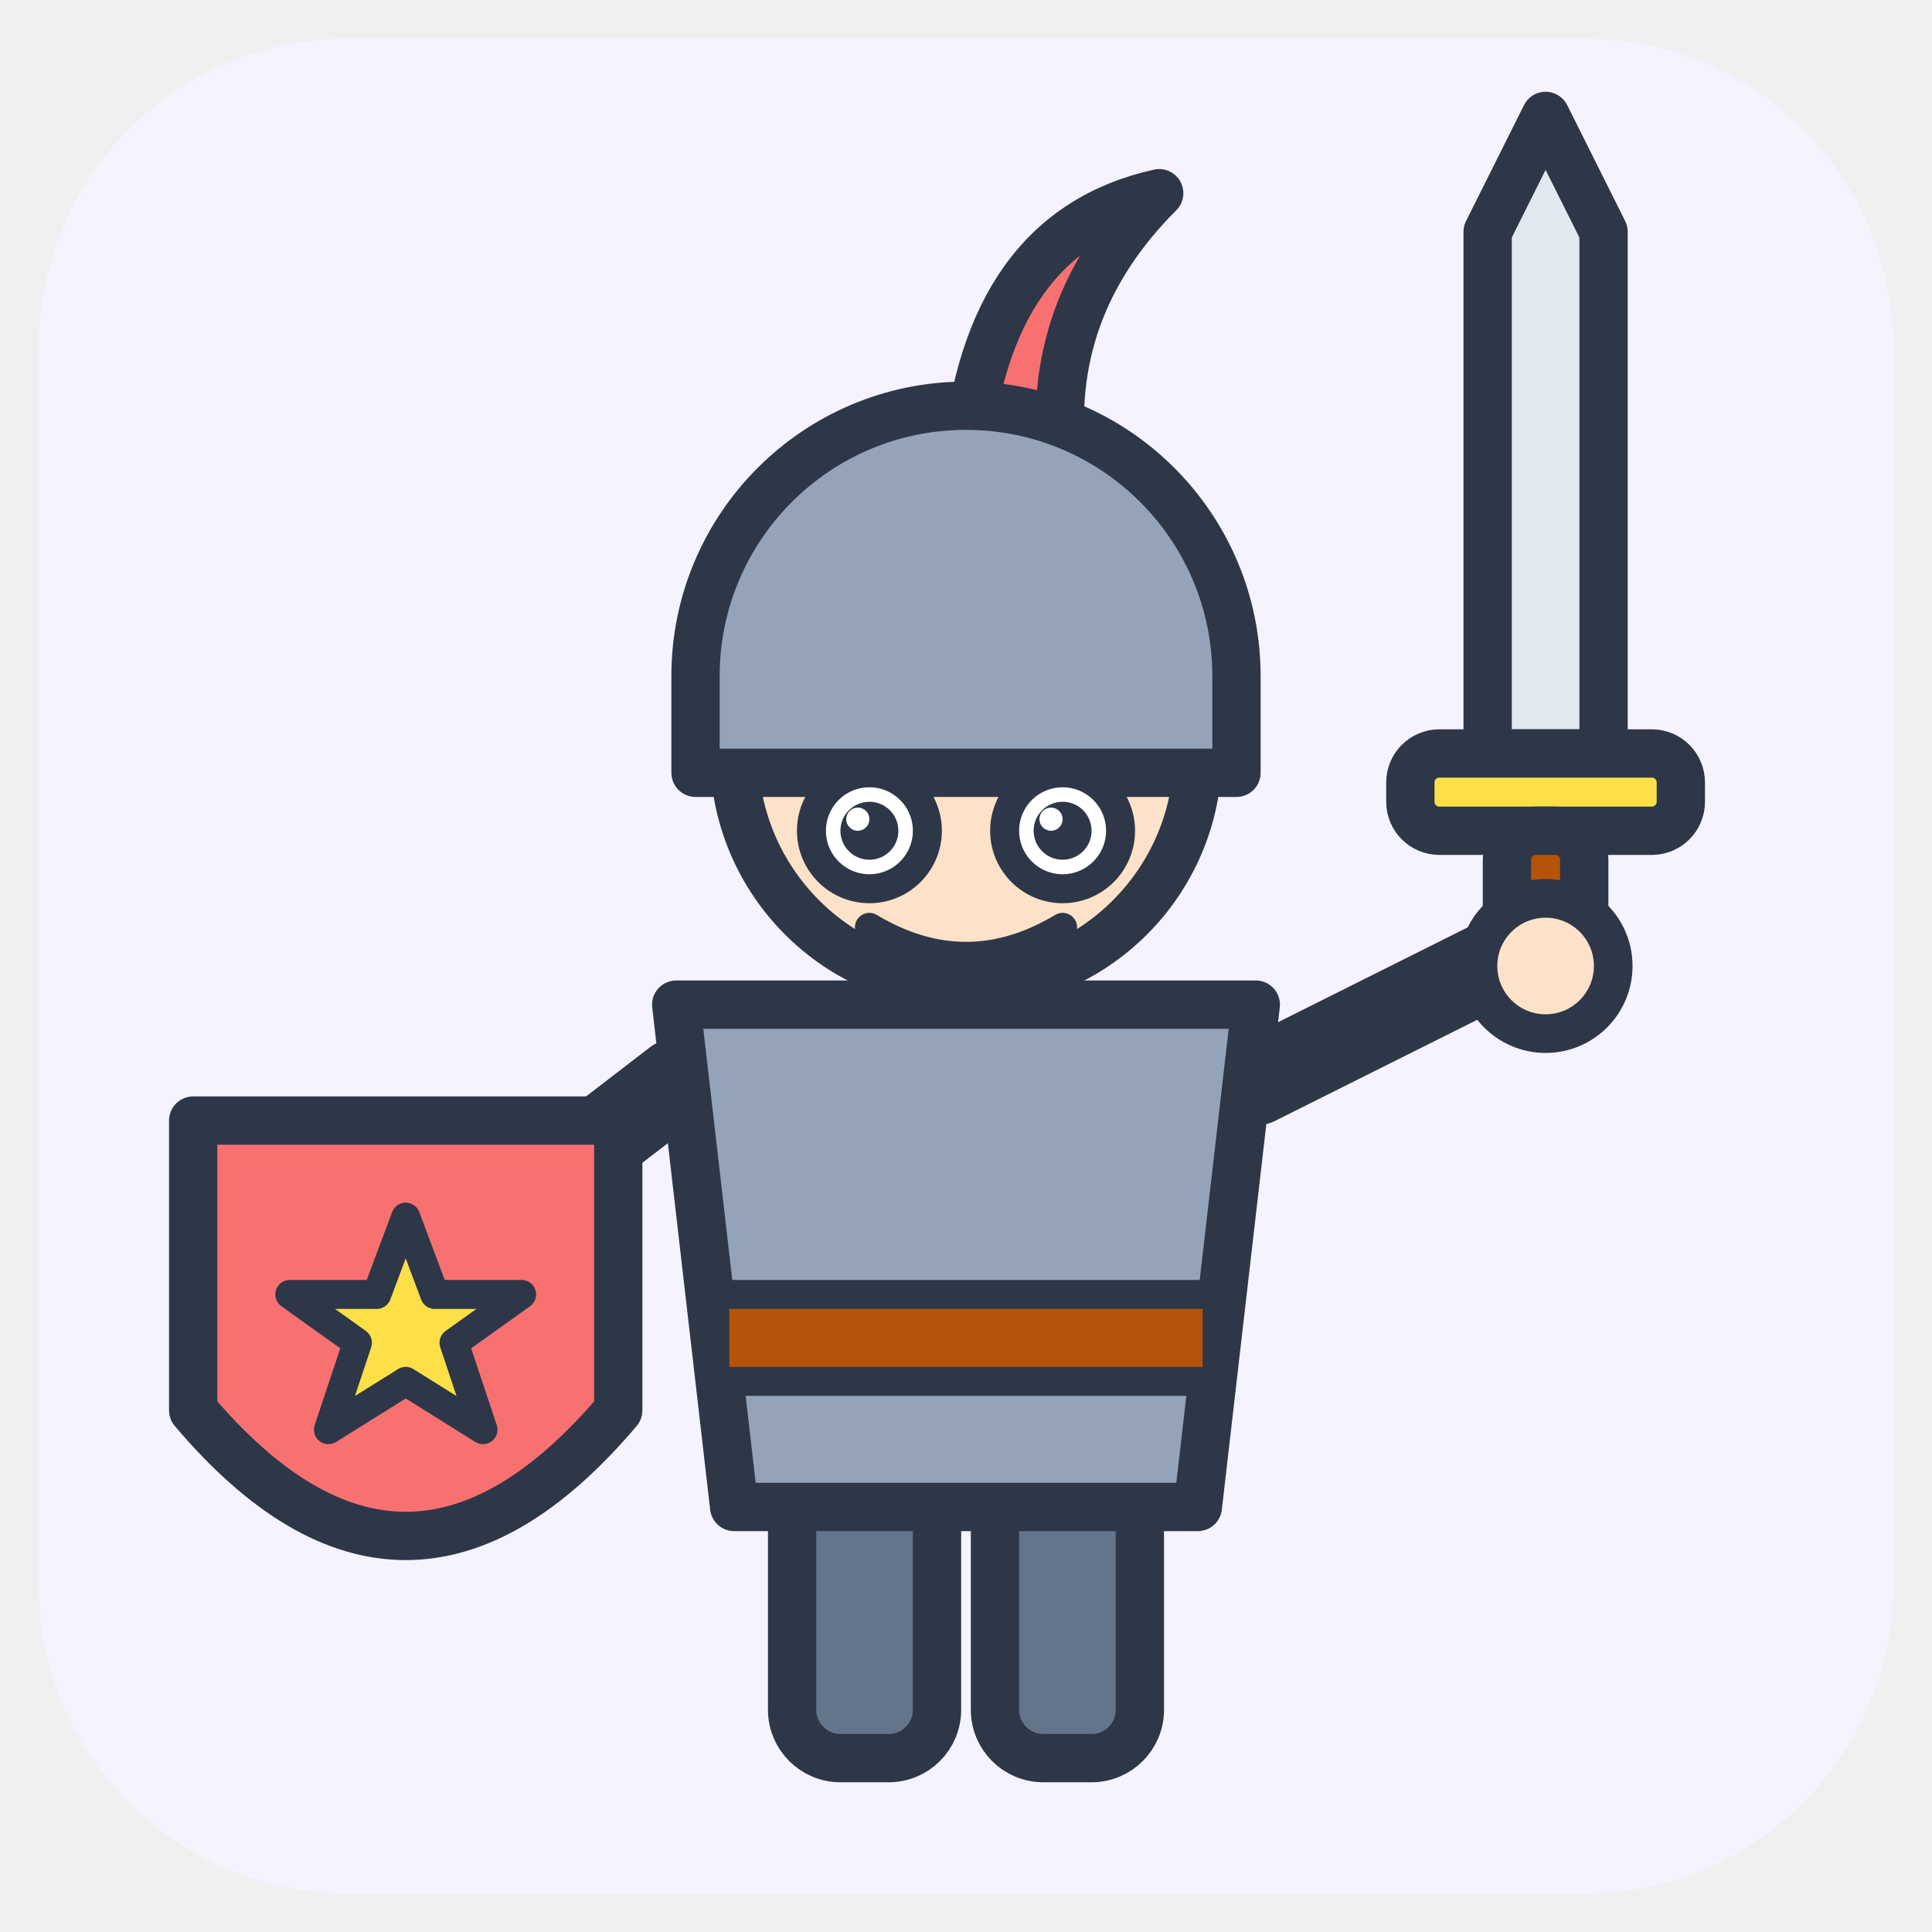
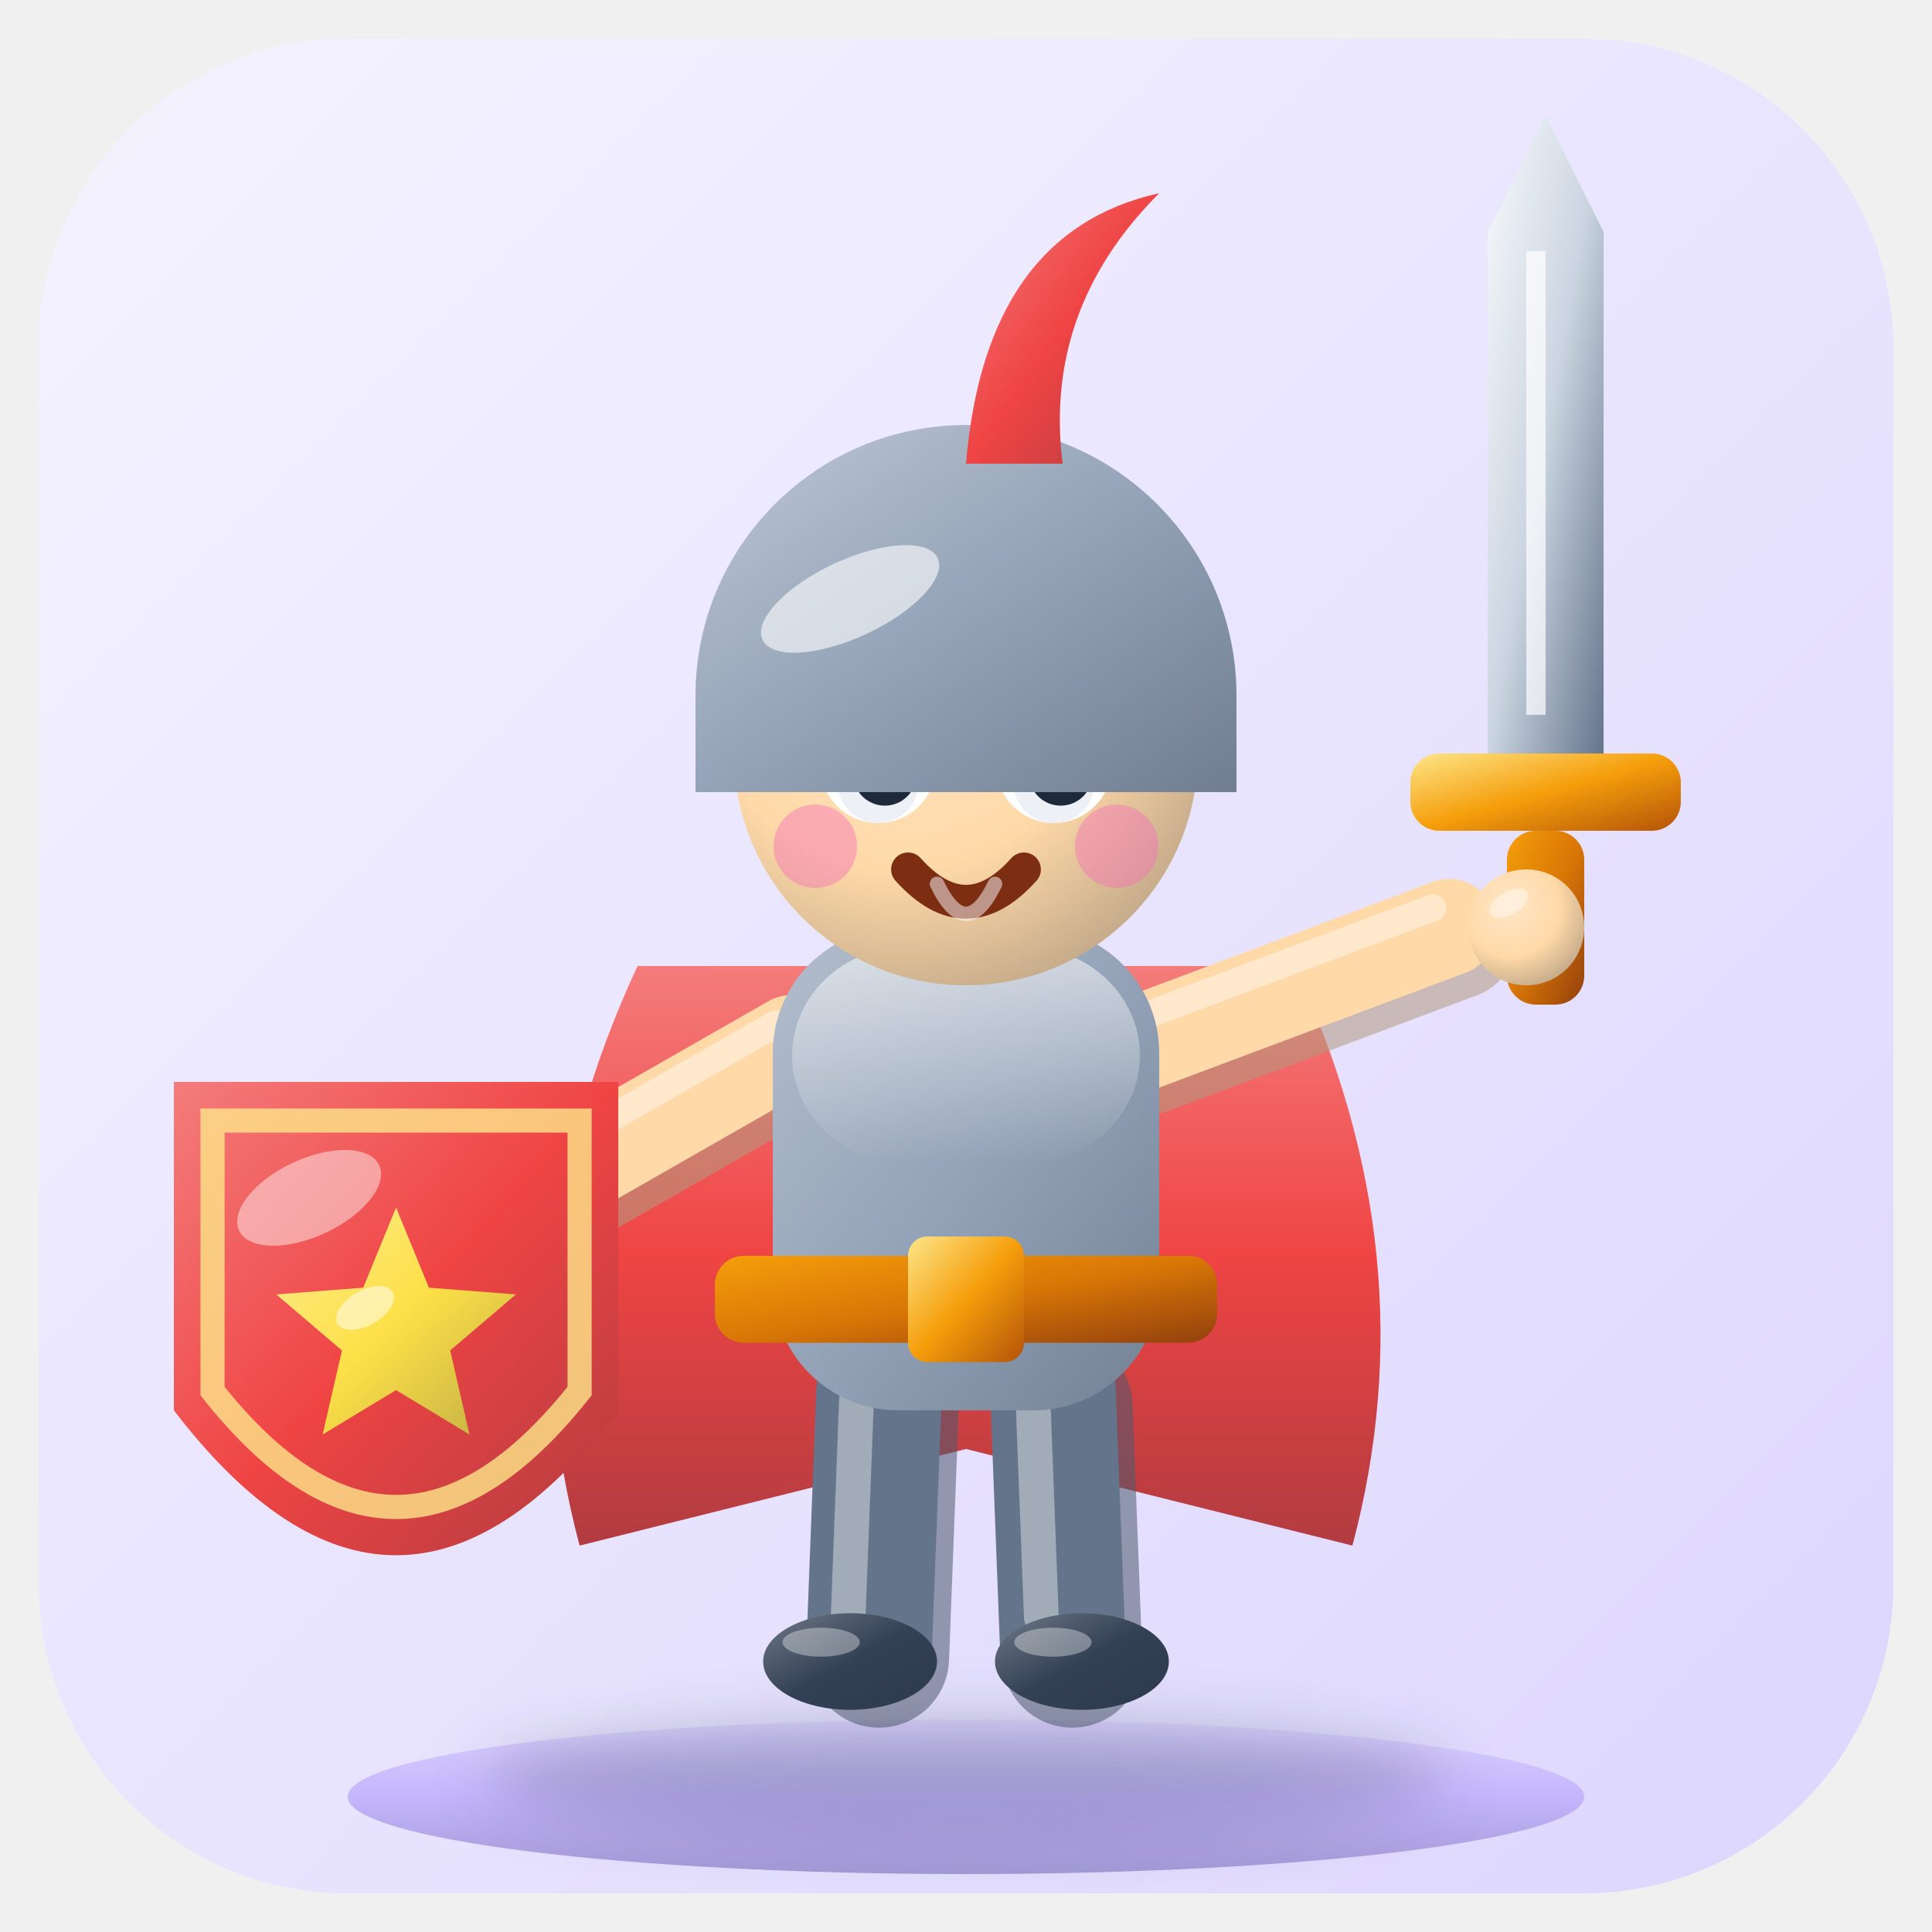
<svg xmlns="http://www.w3.org/2000/svg" viewBox="0 0 200 200" role="img" aria-label="אמיץ">
-   <rect x="4" y="4" width="192" height="192" rx="32" fill="#F5F3FF" />
-   <g stroke="#2D3748" stroke-width="5" stroke-linejoin="round" stroke-linecap="round">
-     <rect x="82" y="150" width="15" height="32" rx="5" fill="#64748B" />
-     <rect x="103" y="150" width="15" height="32" rx="5" fill="#64748B" />
-     <path d="M70 112 L44 132 M130 112 L158 98" stroke-width="9" />
-     <path d="M70 104 L130 104 L124 156 L76 156 Z" fill="#94A3B8" />
-     <rect x="74" y="134" width="52" height="9" fill="#B45309" stroke-width="3" />
-     <path d="M154 24 L160 12 L166 24 L166 78 L154 78 Z" fill="#E2E8F0" />
-     <rect x="146" y="78" width="28" height="8" rx="3" fill="#FDE047" />
-     <rect x="156" y="86" width="8" height="18" rx="3" fill="#B45309" />
-     <circle cx="160" cy="100" r="7" fill="#FDE1C8" stroke-width="4" />
-     <path d="M20 116 L64 116 L64 146 Q42 172 20 146 Z" fill="#F87171" />
-     <path d="M42 126 L45 134 L54 134 L47 139 L50 148 L42 143 L34 148 L37 139 L30 134 L39 134 Z" fill="#FDE047" stroke-width="3" />
-     <path d="M100 48 Q102 24 120 20 Q108 32 110 48 Z" fill="#F87171" />
-     <circle cx="100" cy="78" r="24" fill="#FDE1C8" />
-     <path d="M72 70 A28 28 0 0 1 128 70 L128 80 L72 80 Z" fill="#94A3B8" />
-     <circle cx="90" cy="86" r="6" fill="#fff" stroke-width="3" />
-     <circle cx="90" cy="86" r="3" fill="#2D3748" stroke="none" />
-     <circle cx="88.8" cy="84.8" r="1.2" fill="#fff" stroke="none" />
-     <circle cx="110" cy="86" r="6" fill="#fff" stroke-width="3" />
-     <circle cx="110" cy="86" r="3" fill="#2D3748" stroke="none" />
-     <circle cx="108.8" cy="84.8" r="1.2" fill="#fff" stroke="none" />
-     <path d="M90 96 Q100 102 110 96" fill="none" stroke-width="3" />
+   <defs>
+     <linearGradient id="brave-scared-word-g0" x1="0" y1="0" x2="1" y2="1">
+       <stop offset="0" stop-color="#F5F3FF" />
+       <stop offset="1" stop-color="#DDD6FE" />
+     </linearGradient>
+     <linearGradient id="brave-scared-word-g1" x1="0" y1="0" x2="0" y2="1">
+       <stop offset="0" stop-color="#dcd3fe" />
+       <stop offset=".5" stop-color="#C4B5FD" />
+       <stop offset="1" stop-color="#a399d5" />
+     </linearGradient>
+     <linearGradient id="brave-scared-word-g2" x1="0" y1="0" x2="1" y2="1">
+       <stop offset="0" stop-color="#F8FAFC" />
+       <stop offset="0.5" stop-color="#CBD5E1" />
+       <stop offset="1" stop-color="#64748B" />
+     </linearGradient>
+     <linearGradient id="brave-scared-word-g3" x1="0" y1="0" x2="1" y2="1">
+       <stop offset="0" stop-color="#FDE68A" />
+       <stop offset="0.5" stop-color="#F59E0B" />
+       <stop offset="1" stop-color="#B45309" />
+     </linearGradient>
+     <linearGradient id="brave-scared-word-g4" x1="0" y1="0" x2="1" y2="1">
+       <stop offset="0" stop-color="#F59E0B" />
+       <stop offset="0.5" stop-color="#D97706" />
+       <stop offset="1" stop-color="#92400E" />
+     </linearGradient>
+     <linearGradient id="brave-scared-word-g5" x1="0" y1="0" x2="0" y2="1">
+       <stop offset="0" stop-color="#f47c7c" />
+       <stop offset=".5" stop-color="#EF4444" />
+       <stop offset="1" stop-color="#b13c40" />
+     </linearGradient>
+     <linearGradient id="brave-scared-word-g6" x1="0" y1="0" x2="1" y2="1">
+       <stop offset="0" stop-color="#707a88" />
+       <stop offset=".5" stop-color="#334155" />
+       <stop offset="1" stop-color="#2d3a4d" />
+     </linearGradient>
+     <linearGradient id="brave-scared-word-g7" x1="0" y1="0" x2="1" y2="1">
+       <stop offset="0" stop-color="#b4bfcd" />
+       <stop offset=".5" stop-color="#94A3B8" />
+       <stop offset="1" stop-color="#738194" />
+     </linearGradient>
+     <linearGradient id="brave-scared-word-g8" x1="0" y1="0" x2="0" y2="1">
+       <stop offset="0" stop-color="#fff" stop-opacity="0.55" />
+       <stop offset="1" stop-color="#fff" stop-opacity="0" />
+     </linearGradient>
+     <radialGradient id="brave-scared-word-g9" cx="0.36" cy="0.32" r="0.78">
+       <stop offset="0" stop-color="#ffe6c6" />
+       <stop offset=".55" stop-color="#FFD9A8" />
+       <stop offset="1" stop-color="#bca486" />
+     </radialGradient>
+     <linearGradient id="brave-scared-word-g10" x1="0" y1="0" x2="1" y2="1">
+       <stop offset="0" stop-color="#bfc8d4" />
+       <stop offset=".5" stop-color="#94A3B8" />
+       <stop offset="1" stop-color="#717e91" />
+     </linearGradient>
+     <linearGradient id="brave-scared-word-g11" x1="0" y1="0" x2="1" y2="1">
+       <stop offset="0" stop-color="#f47c7c" />
+       <stop offset=".5" stop-color="#EF4444" />
+       <stop offset="1" stop-color="#b13c40" />
+     </linearGradient>
+     <linearGradient id="brave-scared-word-g12" x1="0" y1="0" x2="1" y2="1">
+       <stop offset="0" stop-color="#feec91" />
+       <stop offset=".5" stop-color="#FDE047" />
+       <stop offset="1" stop-color="#bfad43" />
+     </linearGradient>
+     <filter id="brave-scared-word-blur" x="-30%" y="-60%" width="160%" height="220%">
+       <feGaussianBlur stdDeviation="3" />
+     </filter>
+   </defs>
+   <rect x="4" y="4" width="192" height="192" rx="32" fill="url(#brave-scared-word-g0)" />
+   <ellipse cx="100" cy="186" rx="64" ry="8" fill="url(#brave-scared-word-g1)" />
+   <ellipse cx="100" cy="184" rx="50" ry="6" fill="#1E293B" opacity="0.22" filter="url(#brave-scared-word-blur)" />
+   <g transform="translate(160 12)">
+     <path d="M-6 12 L0 0 L6 12 V66 H-6 Z" fill="url(#brave-scared-word-g2)" />
+     <path d="M-1 14 V62" stroke="#fff" stroke-width="2" opacity=".7" />
+     <rect x="-14" y="66" width="28" height="8" rx="3" fill="url(#brave-scared-word-g3)" />
+     <rect x="-4" y="74" width="8" height="18" rx="3" fill="url(#brave-scared-word-g4)" />
  </g>
+   <path d="M66 100 Q52 130 60 160 L100 150 L140 160 Q148 130 134 100 Z" fill="url(#brave-scared-word-g5)" />
+   <g transform="translate(100 78)">
+     <path d="M-18 30 L-46 46" fill="none" stroke="#b19b80" stroke-width="11.5" stroke-linecap="round" stroke-linejoin="round" opacity=".55" transform="translate(1 1.6)" />
+     <path d="M-18 30 L-46 46" fill="none" stroke="#FFD9A8" stroke-width="10" stroke-linecap="round" stroke-linejoin="round" />
+     <path d="M-18 30 L-46 46" fill="none" stroke="#fff" stroke-width="2.8" stroke-linecap="round" stroke-linejoin="round" opacity="0.4" transform="translate(-1.7 -2)" />
+     <path d="M18 30 L50 18" fill="none" stroke="#b19b80" stroke-width="11.5" stroke-linecap="round" stroke-linejoin="round" opacity=".55" transform="translate(1 1.6)" />
+     <path d="M18 30 L50 18" fill="none" stroke="#FFD9A8" stroke-width="10" stroke-linecap="round" stroke-linejoin="round" />
+     <path d="M18 30 L50 18" fill="none" stroke="#fff" stroke-width="2.8" stroke-linecap="round" stroke-linejoin="round" opacity="0.4" transform="translate(-1.7 -2)" />
+     <path d="M-9 66 L-10 92" fill="none" stroke="#4c5a6e" stroke-width="14.5" stroke-linecap="round" stroke-linejoin="round" opacity=".55" transform="translate(1 1.6)" />
+     <path d="M-9 66 L-10 92" fill="none" stroke="#64748B" stroke-width="13" stroke-linecap="round" stroke-linejoin="round" />
+     <path d="M-9 66 L-10 92" fill="none" stroke="#fff" stroke-width="3.6" stroke-linecap="round" stroke-linejoin="round" opacity="0.4" transform="translate(-2.2 -2.6)" />
+     <path d="M9 66 L10 92" fill="none" stroke="#4c5a6e" stroke-width="14.5" stroke-linecap="round" stroke-linejoin="round" opacity=".55" transform="translate(1 1.6)" />
+     <path d="M9 66 L10 92" fill="none" stroke="#64748B" stroke-width="13" stroke-linecap="round" stroke-linejoin="round" />
+     <path d="M9 66 L10 92" fill="none" stroke="#fff" stroke-width="3.6" stroke-linecap="round" stroke-linejoin="round" opacity="0.4" transform="translate(-2.2 -2.6)" />
+     <ellipse cx="-12" cy="94" rx="9" ry="5" fill="url(#brave-scared-word-g6)" />
+     <ellipse cx="-15" cy="92" rx="4" ry="1.5" fill="#fff" opacity="0.35" />
+     <ellipse cx="12" cy="94" rx="9" ry="5" fill="url(#brave-scared-word-g6)" />
+     <ellipse cx="9" cy="92" rx="4" ry="1.5" fill="#fff" opacity="0.35" />
+     <rect x="-20" y="18" width="40" height="50" rx="13" fill="url(#brave-scared-word-g7)" />
+     <rect x="-18" y="20" width="36" height="22.5" rx="12" fill="url(#brave-scared-word-g8)" />
+     <circle cx="0" cy="0" r="24" fill="url(#brave-scared-word-g9)" />
+     <ellipse cx="-8.4" cy="-12" rx="7.7" ry="3.8" fill="#fff" opacity="0.4" transform="rotate(-25 -8.4 -12)" />
+     <circle cx="-9.1" cy="1.2" r="6" fill="#fff" />
+     <circle cx="-9.1" cy="3" r="4.2" fill="#CBD5E1" opacity=".35" />
+     <circle cx="-8.4" cy="2.1" r="3.3" fill="#1E293B" />
+     <circle cx="-9.8" cy="0.1" r="1.3" fill="#fff" />
+     <circle cx="-7.3" cy="3.1" r="0.6" fill="#fff" opacity=".8" />
+     <circle cx="9.1" cy="1.2" r="6" fill="#fff" />
+     <circle cx="9.1" cy="3" r="4.2" fill="#CBD5E1" opacity=".35" />
+     <circle cx="9.8" cy="2.1" r="3.3" fill="#1E293B" />
+     <circle cx="8.4" cy="0.1" r="1.3" fill="#fff" />
+     <circle cx="10.9" cy="3.1" r="0.6" fill="#fff" opacity=".8" />
+     <circle cx="-15.6" cy="9.6" r="4.32" fill="#F472B6" opacity=".45" />
+     <circle cx="15.6" cy="9.6" r="4.32" fill="#F472B6" opacity=".45" />
+     <path d="M-6 12 Q0 18.7 6 12" fill="none" stroke="#7C2D12" stroke-width="3.5" stroke-linecap="round" stroke-linejoin="round" />
+     <path d="M-3 13.5 Q0 19.7 3 13.5" fill="none" stroke="#fff" stroke-width="1.5" stroke-linecap="round" stroke-linejoin="round" opacity="0.5" />
+   </g>
+   <circle cx="158" cy="96" r="6" fill="url(#brave-scared-word-g9)" />
+   <ellipse cx="156.2" cy="93.5" rx="2.2" ry="1.2" fill="#fff" opacity="0.4" transform="rotate(-30 156.2 93.5)" />
+   <rect x="74" y="130" width="52" height="9" rx="3" fill="url(#brave-scared-word-g4)" />
+   <rect x="94" y="128" width="12" height="13" rx="2" fill="url(#brave-scared-word-g3)" />
+   <path d="M72 72 A28 28 0 0 1 128 72 L128 82 L72 82 Z" fill="url(#brave-scared-word-g10)" />
+   <ellipse cx="88" cy="62" rx="10" ry="4" fill="#fff" opacity="0.6" transform="rotate(-25 88 62)" />
+   <path d="M100 48 Q102 24 120 20 Q108 32 110 48 Z" fill="url(#brave-scared-word-g11)" />
+   <path d="M18 112 L64 112 L64 146 Q41 176 18 146 Z" fill="url(#brave-scared-word-g11)" />
+   <path d="M22 116 L60 116 L60 144 Q41 168 22 144 Z" fill="none" stroke="#FDE68A" stroke-width="2.5" opacity=".8" />
+   <ellipse cx="32" cy="124" rx="8" ry="4" fill="#fff" opacity="0.45" transform="rotate(-25 32 124)" />
+   <polygon points="41,125 44.4,133.3 53.4,134 46.6,139.8 48.6,148.5 41,143.9 33.4,148.5 35.4,139.8 28.6,134 37.6,133.3" fill="url(#brave-scared-word-g12)" />
+   <ellipse cx="37.8" cy="135.4" rx="3.3" ry="1.8" fill="#fff" opacity="0.5" transform="rotate(-30 37.8 135.4)" />
</svg>
